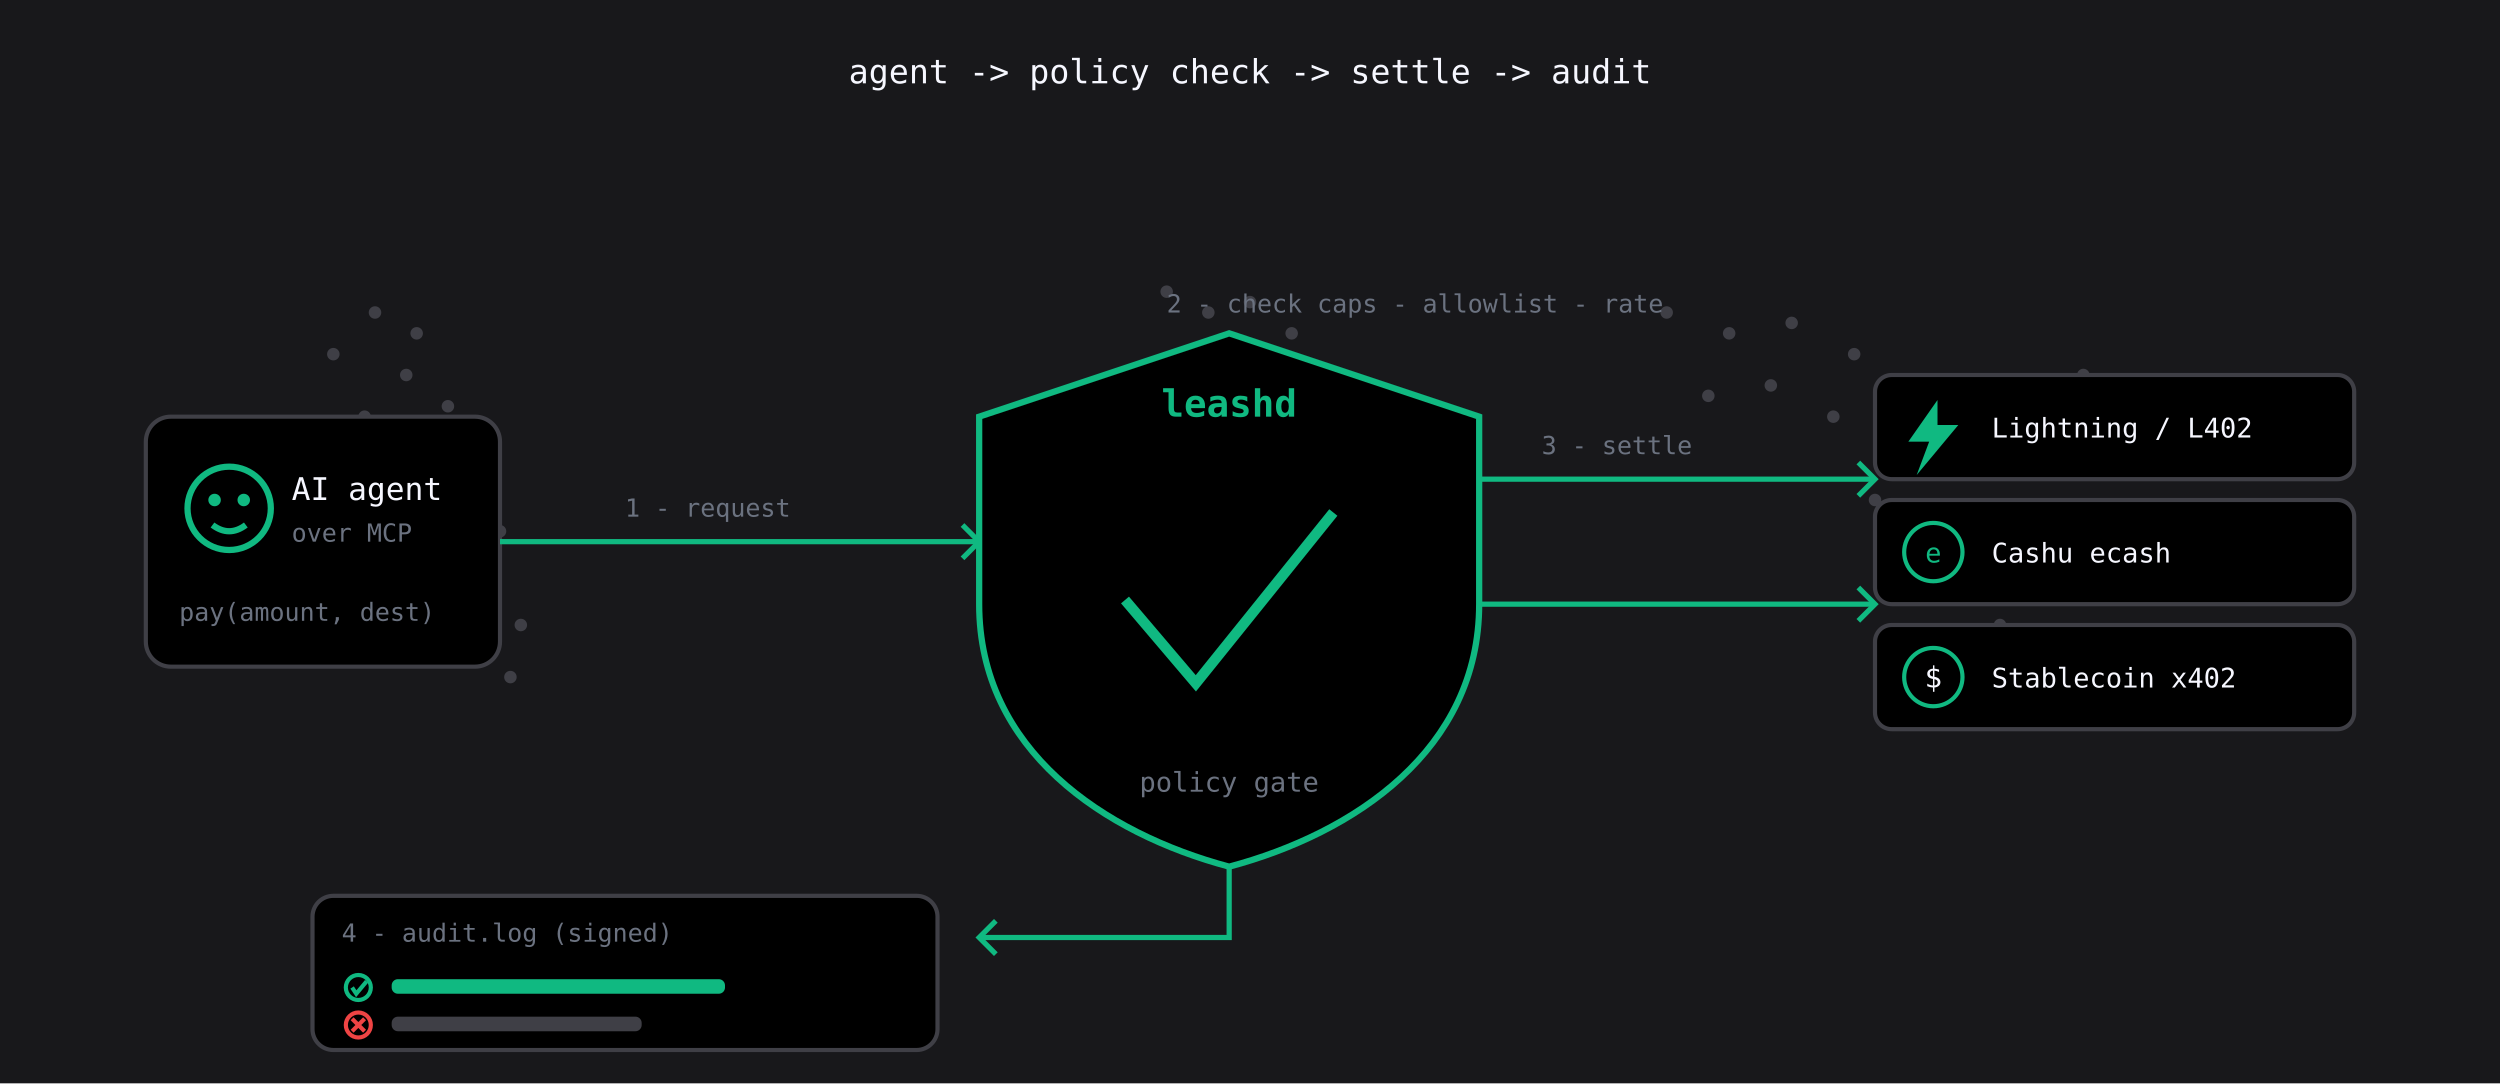
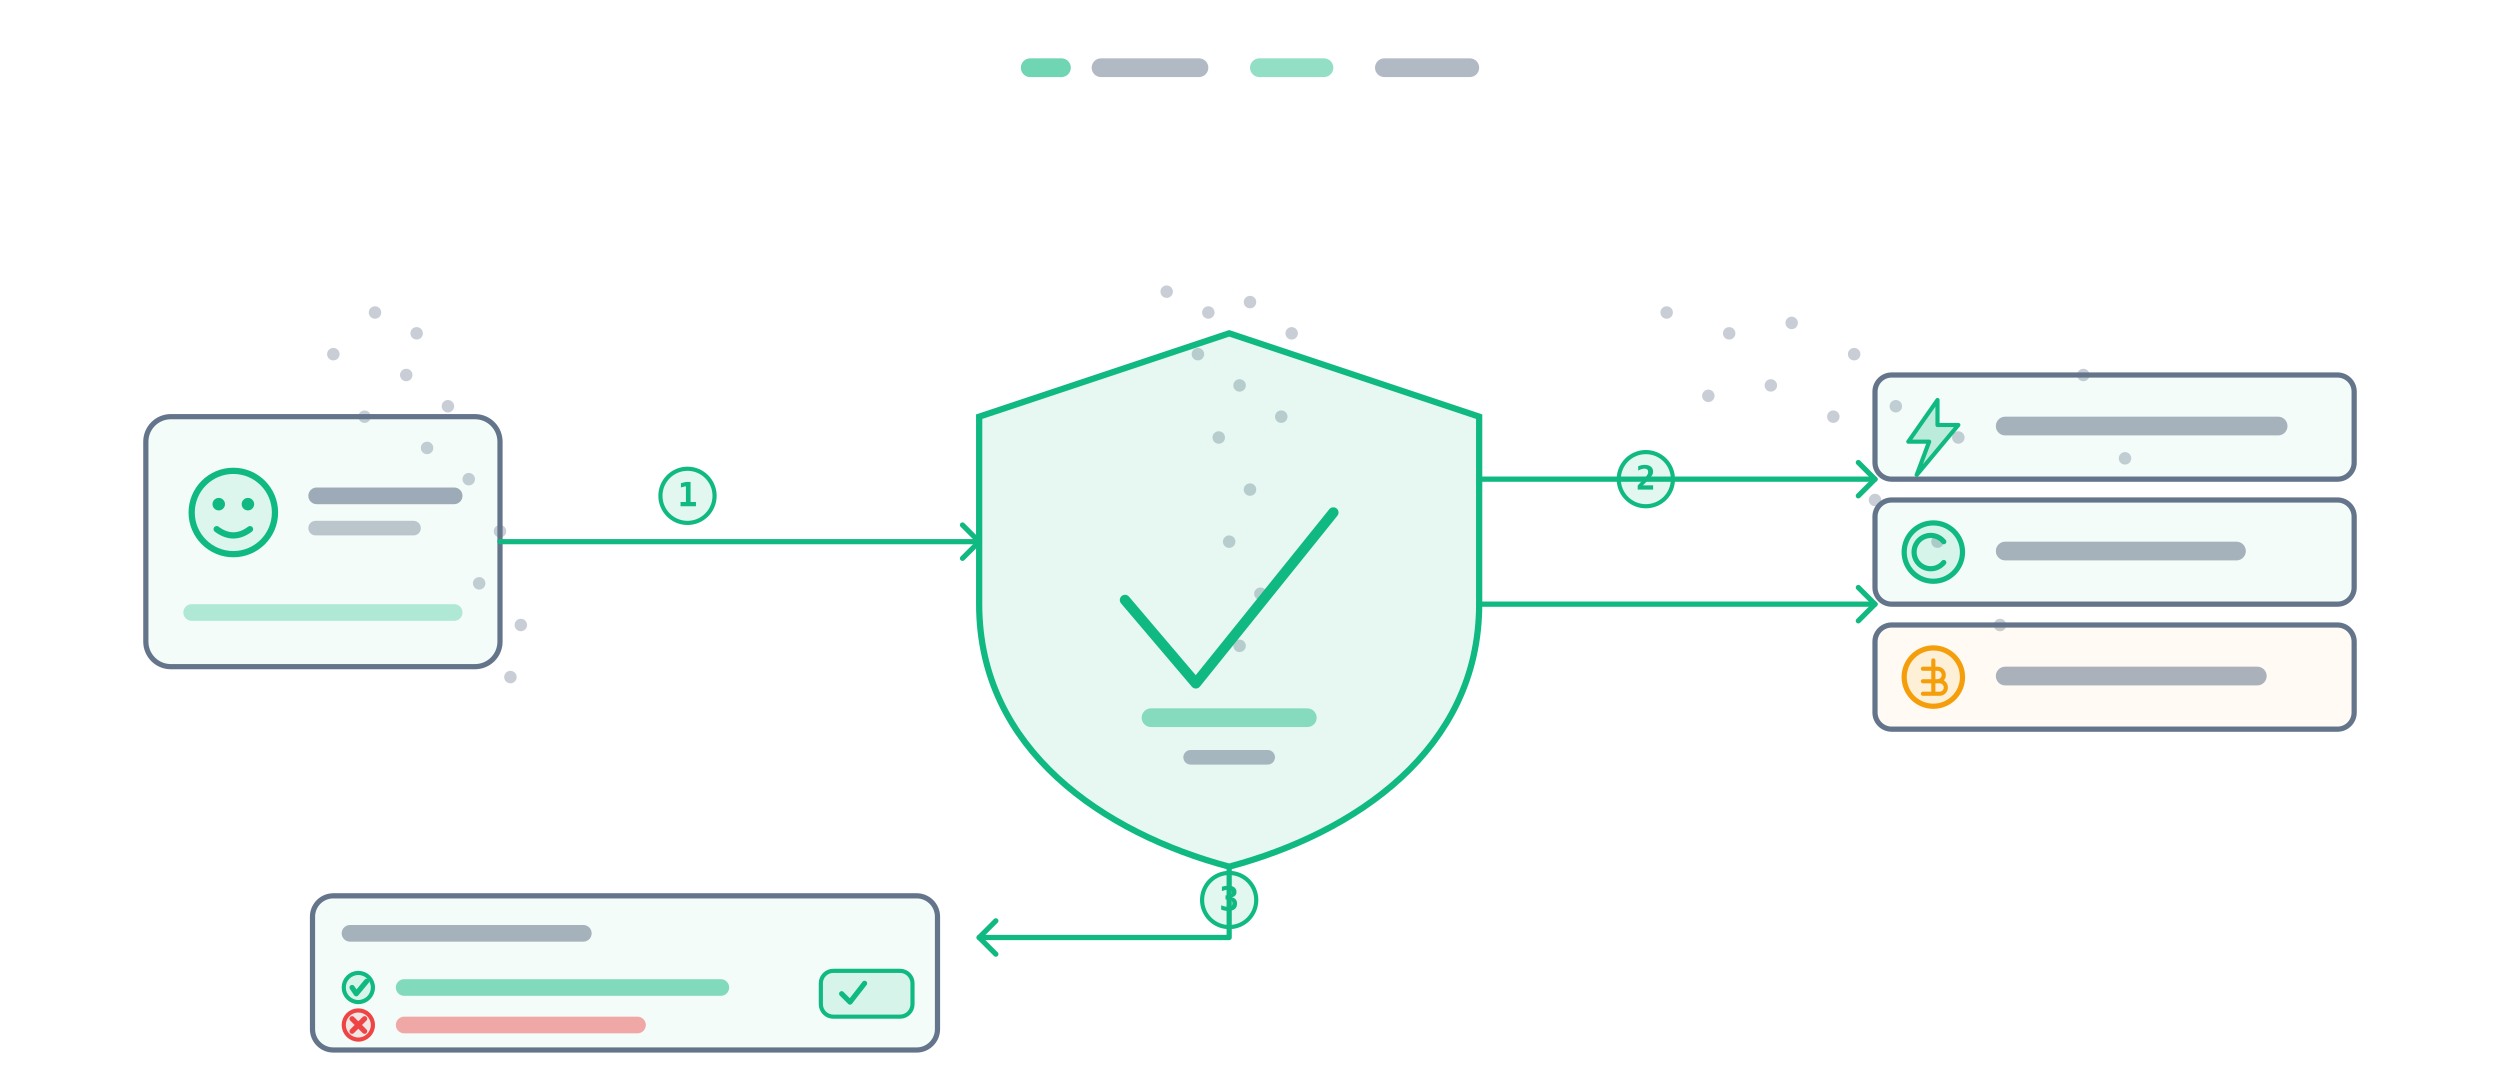
<svg xmlns="http://www.w3.org/2000/svg" width="1200" height="520" viewBox="0 0 1200 520" fill="none" role="img" aria-label="How leashd works: agent to policy gate to settlement to audit">
-   <rect width="1200" height="520" fill="#18181b" />
-   <g fill="#3f3f46">
+   <g fill="#64748b" fill-opacity="0.35">
    <circle cx="180" cy="150" r="3" />
    <circle cx="200" cy="160" r="3" />
    <circle cx="195" cy="180" r="3" />
    <circle cx="215" cy="195" r="3" />
    <circle cx="205" cy="215" r="3" />
    <circle cx="225" cy="230" r="3" />
    <circle cx="240" cy="255" r="3" />
    <circle cx="230" cy="280" r="3" />
    <circle cx="250" cy="300" r="3" />
    <circle cx="245" cy="325" r="3" />
    <circle cx="160" cy="170" r="3" />
    <circle cx="175" cy="200" r="3" />
    <circle cx="560" cy="140" r="3" />
    <circle cx="580" cy="150" r="3" />
    <circle cx="600" cy="145" r="3" />
    <circle cx="575" cy="170" r="3" />
    <circle cx="595" cy="185" r="3" />
    <circle cx="585" cy="210" r="3" />
    <circle cx="600" cy="235" r="3" />
    <circle cx="590" cy="260" r="3" />
    <circle cx="605" cy="285" r="3" />
    <circle cx="595" cy="310" r="3" />
    <circle cx="620" cy="160" r="3" />
    <circle cx="615" cy="200" r="3" />
    <circle cx="800" cy="150" r="3" />
    <circle cx="830" cy="160" r="3" />
    <circle cx="860" cy="155" r="3" />
    <circle cx="890" cy="170" r="3" />
    <circle cx="850" cy="185" r="3" />
    <circle cx="880" cy="200" r="3" />
    <circle cx="910" cy="195" r="3" />
    <circle cx="940" cy="210" r="3" />
    <circle cx="900" cy="240" r="3" />
    <circle cx="930" cy="260" r="3" />
    <circle cx="960" cy="300" r="3" />
    <circle cx="820" cy="190" r="3" />
    <circle cx="1000" cy="180" r="3" />
    <circle cx="1020" cy="220" r="3" />
  </g>
  <g transform="translate(70 200)">
-     <rect x="0" y="0" width="170" height="120" rx="12" fill="#000000" stroke="#3f3f46" stroke-width="2" />
-     <circle cx="40" cy="44" r="20" fill="none" stroke="#10b981" stroke-width="3" />
-     <circle cx="33" cy="40" r="3" fill="#10b981" />
-     <circle cx="47" cy="40" r="3" fill="#10b981" />
-     <path d="M32 52 q8 6 16 0" stroke="#10b981" stroke-width="3" fill="none" />
-     <text x="70" y="40" fill="#f6f7ff" font-family="monospace" font-size="15">AI agent</text>
-     <text x="70" y="60" fill="#6b7280" font-family="monospace" font-size="12">over MCP</text>
-     <text x="16" y="98" fill="#6b7280" font-family="monospace" font-size="12">pay(amount, dest)</text>
+     <rect x="0" y="0" width="170" height="120" rx="12" fill="#10b981" fill-opacity="0.05" stroke="#64748b" stroke-width="2.5" />
+     <circle cx="42" cy="46" r="20" fill="#10b981" fill-opacity="0.1" stroke="#10b981" stroke-width="3" />
+     <circle cx="35" cy="42" r="3" fill="#10b981" />
+     <circle cx="49" cy="42" r="3" fill="#10b981" />
+     <path d="M34 54 q8 6 16 0" stroke="#10b981" stroke-width="3" fill="none" stroke-linecap="round" />
+     <rect x="78" y="34" width="74" height="8" rx="4" fill="#64748b" fill-opacity="0.6" />
+     <rect x="78" y="50" width="54" height="7" rx="3.5" fill="#64748b" fill-opacity="0.4" />
+     <rect x="18" y="90" width="134" height="8" rx="4" fill="#10b981" fill-opacity="0.3" />
  </g>
-   <g stroke="#10b981" stroke-width="2.5" fill="none">
+   <g stroke="#10b981" stroke-width="2.5" fill="none" stroke-linecap="round" stroke-linejoin="round">
    <path d="M240 260 H 470" />
    <path d="M462 252 L470 260 L462 268" />
  </g>
-   <text x="300" y="248" fill="#6b7280" font-family="monospace" font-size="12">1 - request</text>
+   <g transform="translate(330 238)">
+     <circle cx="0" cy="0" r="13" fill="#10b981" fill-opacity="0.12" stroke="#10b981" stroke-width="2" />
+     <text x="0" y="5" fill="#10b981" font-family="monospace" font-size="16" text-anchor="middle" font-weight="bold">1</text>
+   </g>
  <g transform="translate(470 160)">
-     <path d="M120 0 L240 40 V 130 C 240 200, 180 240, 120 256 C 60 240, 0 200, 0 130 V 40 Z" fill="#000000" stroke="#10b981" stroke-width="3" />
-     <path d="M70 128 l34 40 l66 -82" stroke="#10b981" stroke-width="5" fill="none" />
-     <text x="120" y="40" fill="#10b981" font-family="monospace" font-size="18" text-anchor="middle" font-weight="bold">leashd</text>
-     <text x="120" y="220" fill="#6b7280" font-family="monospace" font-size="13" text-anchor="middle">policy gate</text>
+     <path d="M120 0 L240 40 V 130 C 240 200, 180 240, 120 256 C 60 240, 0 200, 0 130 V 40 Z" fill="#10b981" fill-opacity="0.1" stroke="#10b981" stroke-width="3" />
+     <path d="M70 128 l34 40 l66 -82" stroke="#10b981" stroke-width="5" fill="none" stroke-linecap="round" stroke-linejoin="round" />
+     <rect x="78" y="180" width="84" height="9" rx="4.5" fill="#10b981" fill-opacity="0.45" />
+     <rect x="98" y="200" width="44" height="7" rx="3.5" fill="#64748b" fill-opacity="0.5" />
  </g>
-   <text x="560" y="150" fill="#6b7280" font-family="monospace" font-size="12">2 - check caps - allowlist - rate</text>
-   <g stroke="#10b981" stroke-width="2.5" fill="none">
+   <g stroke="#10b981" stroke-width="2.5" fill="none" stroke-linecap="round" stroke-linejoin="round">
    <path d="M710 230 H 900" />
    <path d="M892 222 L900 230 L892 238" />
    <path d="M710 290 H 900" />
    <path d="M892 282 L900 290 L892 298" />
  </g>
-   <text x="740" y="218" fill="#6b7280" font-family="monospace" font-size="12">3 - settle</text>
+   <g transform="translate(790 230)">
+     <circle cx="0" cy="0" r="13" fill="#10b981" fill-opacity="0.12" stroke="#10b981" stroke-width="2" />
+     <text x="0" y="5" fill="#10b981" font-family="monospace" font-size="16" text-anchor="middle" font-weight="bold">2</text>
+   </g>
  <g transform="translate(900 180)">
-     <rect x="0" y="0" width="230" height="50" rx="8" fill="#000000" stroke="#3f3f46" stroke-width="2" />
-     <path d="M30 12 L16 32 H26 L20 48 L40 24 H30 Z" fill="#10b981" />
-     <text x="56" y="30" fill="#f6f7ff" font-family="monospace" font-size="13">Lightning / L402</text>
-     <rect x="0" y="60" width="230" height="50" rx="8" fill="#000000" stroke="#3f3f46" stroke-width="2" />
-     <circle cx="28" cy="85" r="14" fill="none" stroke="#10b981" stroke-width="2" />
-     <text x="28" y="90" fill="#10b981" font-family="monospace" font-size="13" text-anchor="middle">e</text>
-     <text x="56" y="90" fill="#f6f7ff" font-family="monospace" font-size="13">Cashu ecash</text>
-     <rect x="0" y="120" width="230" height="50" rx="8" fill="#000000" stroke="#3f3f46" stroke-width="2" />
-     <circle cx="28" cy="145" r="14" fill="none" stroke="#10b981" stroke-width="2" />
-     <text x="28" y="150" fill="#f6f7ff" font-family="monospace" font-size="14" text-anchor="middle">$</text>
-     <text x="56" y="150" fill="#f6f7ff" font-family="monospace" font-size="13">Stablecoin x402</text>
+     <rect x="0" y="0" width="230" height="50" rx="8" fill="#10b981" fill-opacity="0.05" stroke="#64748b" stroke-width="2.5" />
+     <path d="M30 12 L16 32 H26 L20 48 L40 24 H30 Z" fill="#10b981" fill-opacity="0.25" stroke="#10b981" stroke-width="2" stroke-linejoin="round" />
+     <rect x="58" y="20" width="140" height="9" rx="4.5" fill="#64748b" fill-opacity="0.55" />
+     <rect x="0" y="60" width="230" height="50" rx="8" fill="#10b981" fill-opacity="0.05" stroke="#64748b" stroke-width="2.5" />
+     <circle cx="28" cy="85" r="14" fill="#10b981" fill-opacity="0.12" stroke="#10b981" stroke-width="2.5" />
+     <path d="M33 80 a8 8 0 1 0 0 10" fill="none" stroke="#10b981" stroke-width="2.5" stroke-linecap="round" />
+     <rect x="58" y="80" width="120" height="9" rx="4.5" fill="#64748b" fill-opacity="0.55" />
+     <rect x="0" y="120" width="230" height="50" rx="8" fill="#f59e0b" fill-opacity="0.05" stroke="#64748b" stroke-width="2.5" />
+     <circle cx="28" cy="145" r="14" fill="#f59e0b" fill-opacity="0.12" stroke="#f59e0b" stroke-width="2.5" />
+     <path d="M28 137 v16 M23 141 h7 a3 3 0 0 1 0 6 h-7 M23 147 h8 a3 3 0 0 1 0 6 h-8" fill="none" stroke="#f59e0b" stroke-width="2" stroke-linecap="round" stroke-linejoin="round" />
+     <rect x="58" y="140" width="130" height="9" rx="4.5" fill="#64748b" fill-opacity="0.55" />
  </g>
-   <g stroke="#10b981" stroke-width="2.5" fill="none">
+   <g stroke="#10b981" stroke-width="2.5" fill="none" stroke-linecap="round" stroke-linejoin="round">
    <path d="M590 416 V 450 H 470" />
    <path d="M478 442 L470 450 L478 458" />
  </g>
+   <g transform="translate(590 432)">
+     <circle cx="0" cy="0" r="13" fill="#10b981" fill-opacity="0.12" stroke="#10b981" stroke-width="2" />
+     <text x="0" y="5" fill="#10b981" font-family="monospace" font-size="16" text-anchor="middle" font-weight="bold">3</text>
+   </g>
  <g transform="translate(150 430)">
-     <rect x="0" y="0" width="300" height="74" rx="10" fill="#000000" stroke="#3f3f46" stroke-width="2" />
-     <text x="14" y="22" fill="#6b7280" font-family="monospace" font-size="12">4 - audit.log (signed)</text>
-     <circle cx="22" cy="44" r="6" fill="none" stroke="#10b981" stroke-width="2" />
-     <path d="M19 44 l2 3 l5 -6" stroke="#10b981" stroke-width="2" fill="none" />
-     <rect x="38" y="40" width="160" height="7" rx="3" fill="#10b981" />
-     <circle cx="22" cy="62" r="6" fill="none" stroke="#ef4444" stroke-width="2" />
-     <path d="M19 59 l6 6 m0 -6 l-6 6" stroke="#ef4444" stroke-width="2" />
-     <rect x="38" y="58" width="120" height="7" rx="3" fill="#3f3f46" />
+     <rect x="0" y="0" width="300" height="74" rx="10" fill="#10b981" fill-opacity="0.05" stroke="#64748b" stroke-width="2.5" />
+     <rect x="14" y="14" width="120" height="8" rx="4" fill="#64748b" fill-opacity="0.55" />
+     <circle cx="22" cy="44" r="7" fill="#10b981" fill-opacity="0.12" stroke="#10b981" stroke-width="2" />
+     <path d="M19 44 l2 3 l5 -6" stroke="#10b981" stroke-width="2.5" fill="none" stroke-linecap="round" stroke-linejoin="round" />
+     <rect x="40" y="40" width="160" height="8" rx="4" fill="#10b981" fill-opacity="0.5" />
+     <circle cx="22" cy="62" r="7" fill="#ef4444" fill-opacity="0.12" stroke="#ef4444" stroke-width="2" />
+     <path d="M19 59 l6 6 m0 -6 l-6 6" stroke="#ef4444" stroke-width="2.5" stroke-linecap="round" />
+     <rect x="40" y="58" width="120" height="8" rx="4" fill="#ef4444" fill-opacity="0.45" />
+     <rect x="244" y="36" width="44" height="22" rx="6" fill="#10b981" fill-opacity="0.12" stroke="#10b981" stroke-width="2" />
+     <path d="M254 47 l4 4 7 -9" fill="none" stroke="#10b981" stroke-width="2.5" stroke-linecap="round" stroke-linejoin="round" />
  </g>
-   <text x="600" y="40" fill="#f6f7ff" font-family="monospace" font-size="16" text-anchor="middle">agent -&gt; policy check -&gt; settle -&gt; audit</text>
+   <g transform="translate(490 28)">
+     <rect x="0" y="0" width="24" height="9" rx="4.5" fill="#10b981" fill-opacity="0.6" />
+     <rect x="34" y="0" width="56" height="9" rx="4.5" fill="#64748b" fill-opacity="0.5" />
+     <rect x="110" y="0" width="40" height="9" rx="4.5" fill="#10b981" fill-opacity="0.45" />
+     <rect x="170" y="0" width="50" height="9" rx="4.5" fill="#64748b" fill-opacity="0.5" />
+   </g>
</svg>
